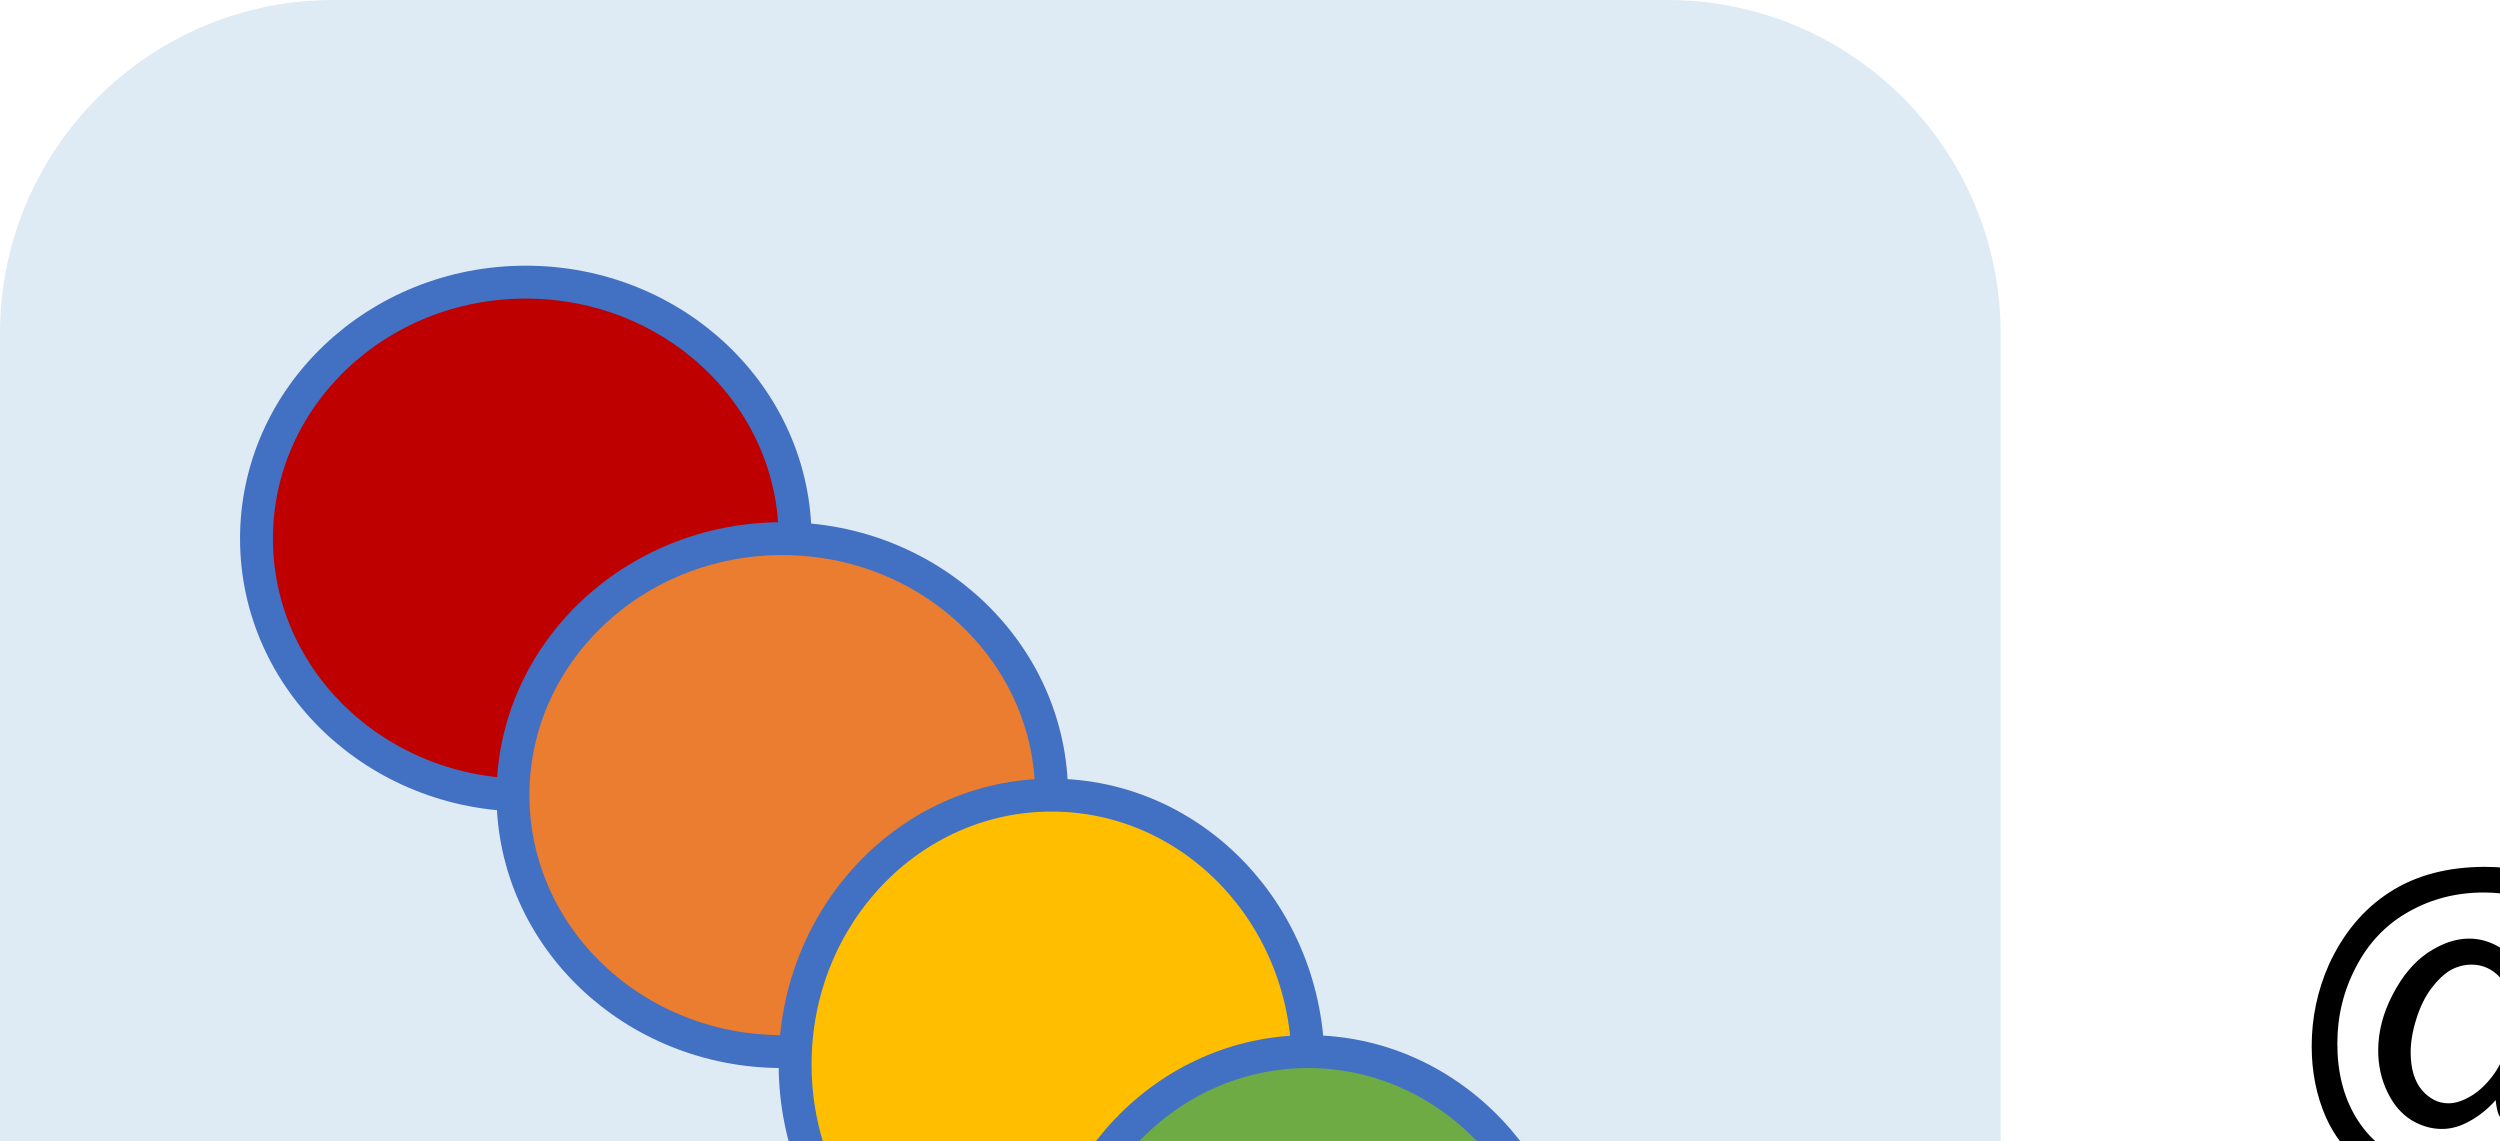
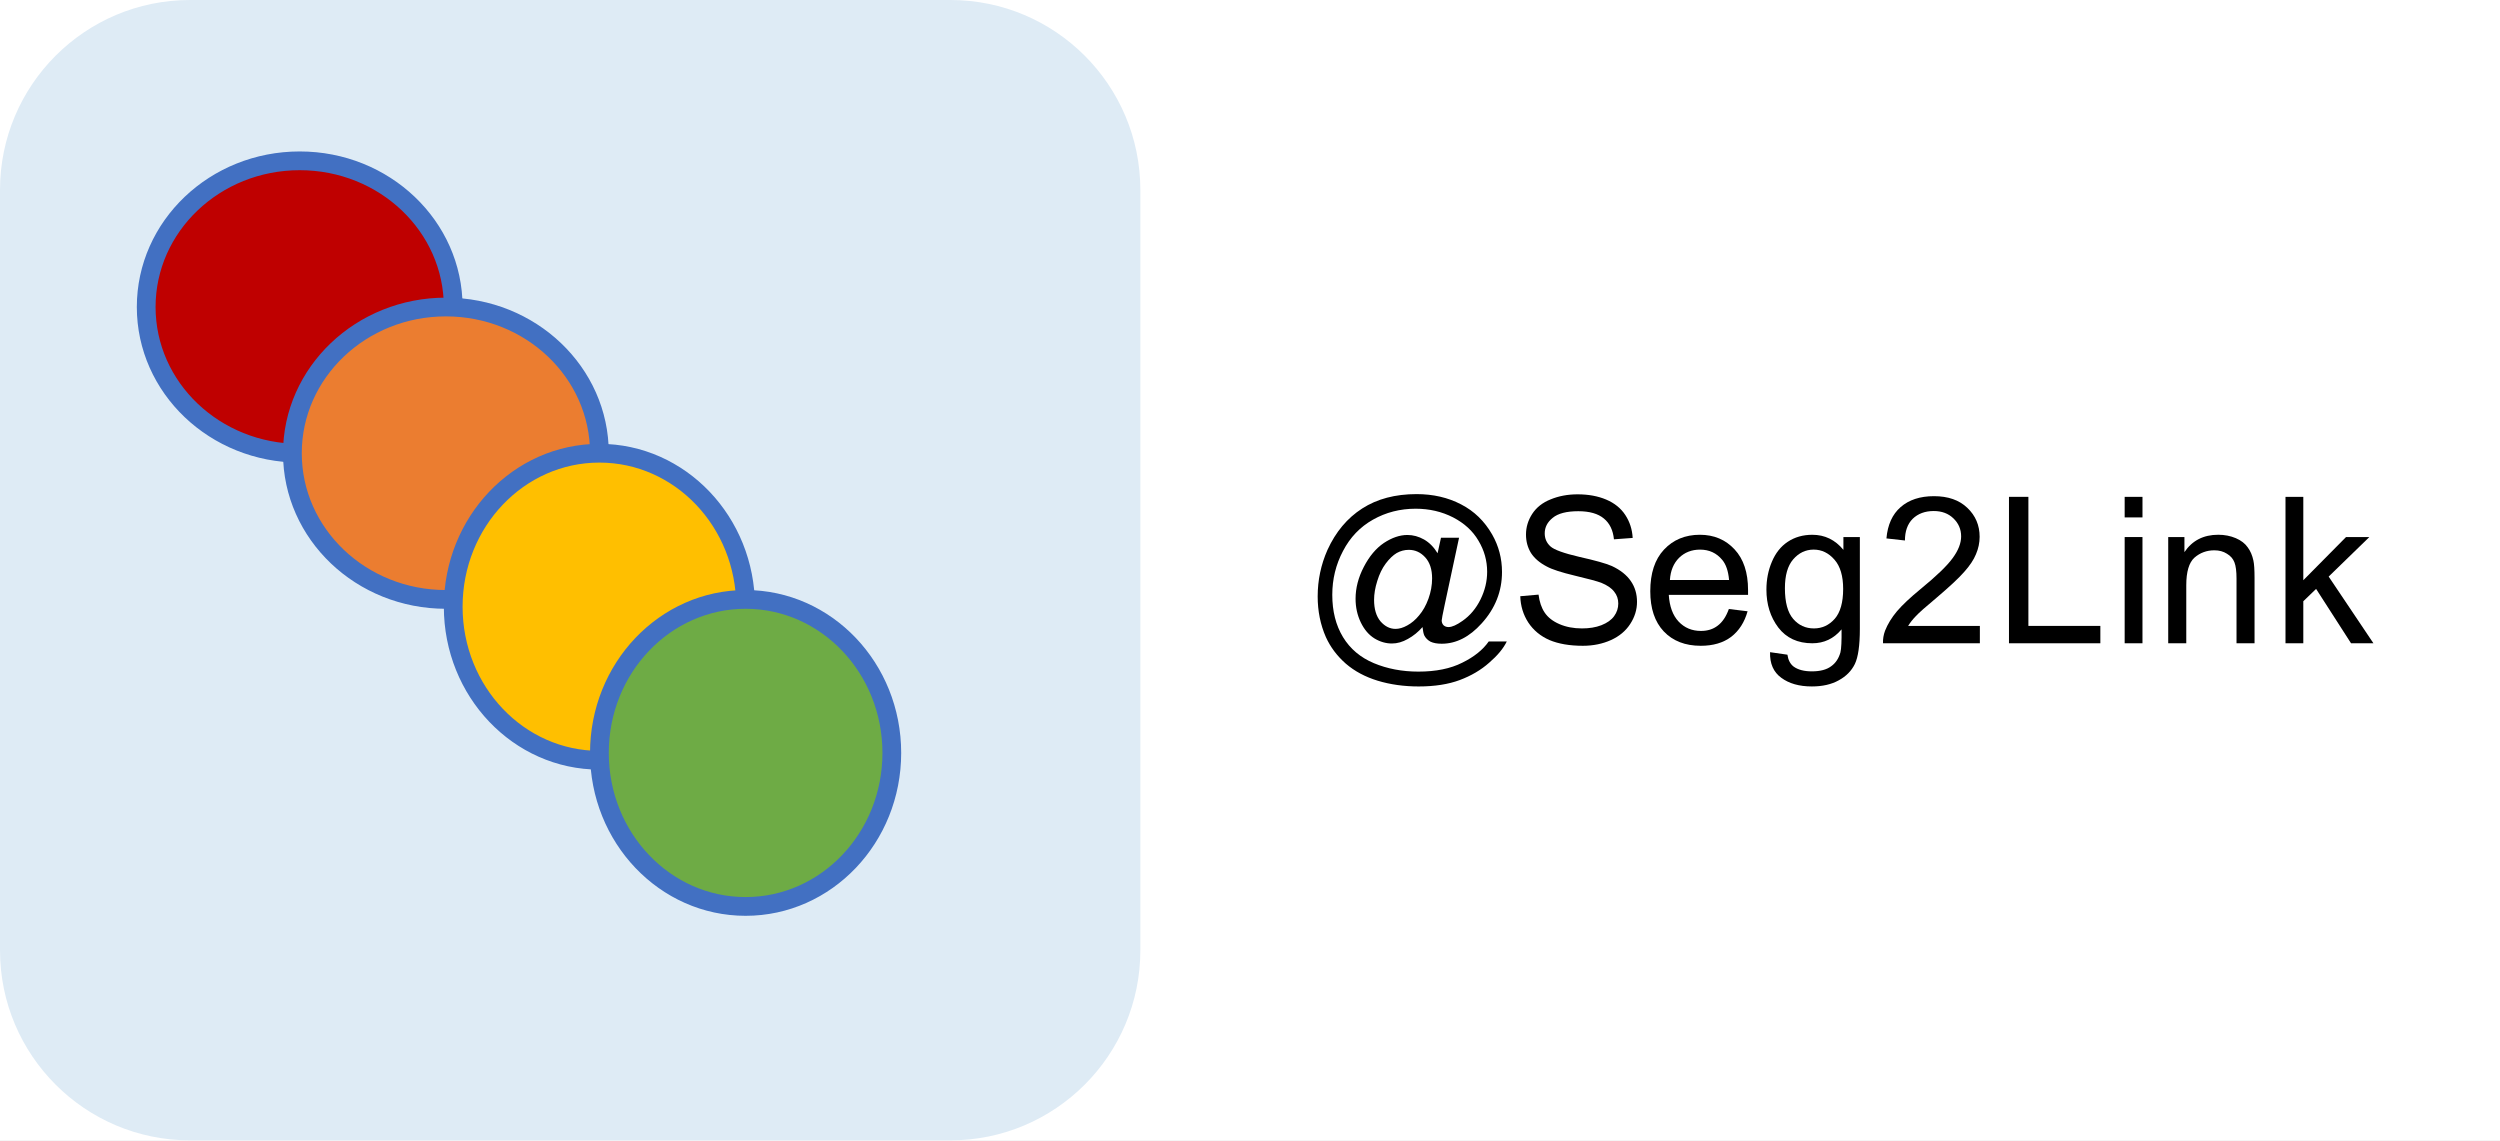
- <svg xmlns="http://www.w3.org/2000/svg" xmlns:xlink="http://www.w3.org/1999/xlink" width="171pt" height="78pt" viewBox="0 0 171 78" version="1.2" id="svg85">
+ <svg xmlns="http://www.w3.org/2000/svg" xmlns:xlink="http://www.w3.org/1999/xlink" width="300pt" height="136.842pt" viewBox="0 0 300 136.842" version="1.2" id="svg85">
  <defs id="defs34">
    <g id="g32">
      <symbol overflow="visible" id="glyph0-0">
-         <path style="stroke:none;" d="M 1.75 0 L 1.75 -8.75 L 8.75 -8.75 L 8.75 0 Z M 1.969 -0.219 L 8.531 -0.219 L 8.531 -8.531 L 1.969 -8.531 Z M 1.969 -0.219 " id="path2" />
+         <path style="stroke:none" d="m 1.75,0 v -8.75 h 7 V 0 Z m 0.219,-0.219 h 6.562 v -8.312 h -6.562 z m 0,0" id="path2" />
      </symbol>
      <symbol overflow="visible" id="glyph0-1">
-         <path style="stroke:none;" d="M 7.938 -1.109 C 7.645 -0.773 7.312 -0.504 6.938 -0.297 C 6.57 -0.086 6.207 0.016 5.844 0.016 C 5.438 0.016 5.039 -0.098 4.656 -0.328 C 4.27 -0.566 3.957 -0.93 3.719 -1.422 C 3.477 -1.922 3.359 -2.461 3.359 -3.047 C 3.359 -3.773 3.547 -4.5 3.922 -5.219 C 4.297 -5.945 4.754 -6.492 5.297 -6.859 C 5.848 -7.223 6.383 -7.406 6.906 -7.406 C 7.301 -7.406 7.68 -7.301 8.047 -7.094 C 8.41 -6.883 8.719 -6.57 8.969 -6.156 L 9.203 -7.219 L 10.438 -7.219 L 9.453 -2.625 C 9.316 -1.988 9.25 -1.633 9.25 -1.562 C 9.25 -1.438 9.289 -1.328 9.375 -1.234 C 9.469 -1.148 9.582 -1.109 9.719 -1.109 C 9.957 -1.109 10.273 -1.25 10.672 -1.531 C 11.191 -1.895 11.602 -2.383 11.906 -3 C 12.207 -3.613 12.359 -4.242 12.359 -4.891 C 12.359 -5.648 12.16 -6.359 11.766 -7.016 C 11.379 -7.68 10.801 -8.211 10.031 -8.609 C 9.258 -9.004 8.406 -9.203 7.469 -9.203 C 6.406 -9.203 5.43 -8.953 4.547 -8.453 C 3.672 -7.961 2.988 -7.25 2.5 -6.312 C 2.008 -5.383 1.766 -4.383 1.766 -3.312 C 1.766 -2.195 2.008 -1.234 2.5 -0.422 C 2.988 0.379 3.691 0.973 4.609 1.359 C 5.523 1.742 6.539 1.938 7.656 1.938 C 8.852 1.938 9.852 1.734 10.656 1.328 C 11.469 0.93 12.07 0.445 12.469 -0.125 L 13.703 -0.125 C 13.473 0.352 13.07 0.836 12.5 1.328 C 11.938 1.828 11.266 2.223 10.484 2.516 C 9.711 2.805 8.773 2.953 7.672 2.953 C 6.66 2.953 5.727 2.82 4.875 2.562 C 4.02 2.301 3.289 1.91 2.688 1.391 C 2.094 0.867 1.641 0.266 1.328 -0.422 C 0.953 -1.273 0.766 -2.203 0.766 -3.203 C 0.766 -4.316 0.988 -5.379 1.438 -6.391 C 2 -7.617 2.789 -8.562 3.812 -9.219 C 4.832 -9.875 6.07 -10.203 7.531 -10.203 C 8.664 -10.203 9.68 -9.969 10.578 -9.5 C 11.473 -9.039 12.18 -8.352 12.703 -7.438 C 13.148 -6.656 13.375 -5.801 13.375 -4.875 C 13.375 -3.551 12.91 -2.379 11.984 -1.359 C 11.148 -0.43 10.238 0.031 9.25 0.031 C 8.938 0.031 8.68 -0.016 8.484 -0.109 C 8.297 -0.211 8.156 -0.352 8.062 -0.531 C 8.008 -0.645 7.969 -0.836 7.938 -1.109 Z M 4.625 -2.969 C 4.625 -2.344 4.77 -1.852 5.062 -1.5 C 5.363 -1.156 5.707 -0.984 6.094 -0.984 C 6.344 -0.984 6.609 -1.062 6.891 -1.219 C 7.18 -1.375 7.453 -1.602 7.703 -1.906 C 7.961 -2.207 8.176 -2.586 8.344 -3.047 C 8.508 -3.504 8.594 -3.969 8.594 -4.438 C 8.594 -5.051 8.438 -5.531 8.125 -5.875 C 7.812 -6.219 7.438 -6.391 7 -6.391 C 6.707 -6.391 6.43 -6.316 6.172 -6.172 C 5.922 -6.023 5.672 -5.785 5.422 -5.453 C 5.18 -5.129 4.988 -4.734 4.844 -4.266 C 4.695 -3.797 4.625 -3.363 4.625 -2.969 Z M 4.625 -2.969 " id="path5" />
+         <path style="stroke:none" d="m 7.938,-1.109 c -0.293,0.336 -0.625,0.605 -1,0.812 -0.367,0.211 -0.73,0.312 -1.094,0.312 -0.406,0 -0.805,-0.113 -1.188,-0.344 -0.387,-0.238 -0.699,-0.602 -0.938,-1.094 -0.242,-0.5 -0.359,-1.039 -0.359,-1.625 0,-0.727 0.188,-1.453 0.562,-2.172 0.375,-0.727 0.832,-1.273 1.375,-1.641 0.551,-0.363 1.086,-0.547 1.609,-0.547 0.395,0 0.773,0.105 1.141,0.312 0.363,0.211 0.672,0.523 0.922,0.938 l 0.234,-1.062 H 10.438 L 9.453,-2.625 C 9.316,-1.988 9.25,-1.633 9.25,-1.562 c 0,0.125 0.039,0.234 0.125,0.328 0.094,0.086 0.207,0.125 0.344,0.125 0.238,0 0.555,-0.141 0.953,-0.422 0.52,-0.363 0.93,-0.852 1.234,-1.469 0.301,-0.613 0.453,-1.242 0.453,-1.891 0,-0.758 -0.199,-1.469 -0.594,-2.125 -0.387,-0.664 -0.965,-1.195 -1.734,-1.594 -0.773,-0.395 -1.625,-0.594 -2.562,-0.594 -1.062,0 -2.039,0.25 -2.922,0.75 C 3.672,-7.961 2.988,-7.25 2.5,-6.312 c -0.492,0.93 -0.734,1.93 -0.734,3 0,1.117 0.242,2.078 0.734,2.891 0.488,0.801 1.191,1.395 2.109,1.781 C 5.523,1.742 6.539,1.938 7.656,1.938 c 1.195,0 2.195,-0.203 3,-0.609 0.812,-0.398 1.414,-0.883 1.812,-1.453 h 1.234 C 13.473,0.352 13.07,0.836 12.5,1.328 c -0.562,0.5 -1.234,0.895 -2.016,1.188 -0.773,0.289 -1.711,0.438 -2.812,0.438 C 6.66,2.953 5.727,2.82 4.875,2.562 4.02,2.301 3.289,1.91 2.688,1.391 c -0.594,-0.523 -1.047,-1.125 -1.359,-1.812 -0.375,-0.852 -0.562,-1.781 -0.562,-2.781 0,-1.113 0.223,-2.176 0.672,-3.188 C 2,-7.617 2.789,-8.562 3.812,-9.219 c 1.02,-0.656 2.258,-0.984 3.719,-0.984 1.133,0 2.148,0.234 3.047,0.703 0.895,0.461 1.602,1.148 2.125,2.062 0.445,0.781 0.672,1.637 0.672,2.562 0,1.324 -0.465,2.496 -1.391,3.516 C 11.148,-0.43 10.238,0.031 9.25,0.031 8.938,0.031 8.68,-0.016 8.484,-0.109 8.297,-0.211 8.156,-0.352 8.062,-0.531 8.008,-0.645 7.969,-0.836 7.938,-1.109 Z M 4.625,-2.969 c 0,0.625 0.145,1.117 0.438,1.469 0.301,0.344 0.645,0.516 1.031,0.516 0.25,0 0.516,-0.078 0.797,-0.234 0.289,-0.156 0.562,-0.383 0.812,-0.688 0.258,-0.301 0.473,-0.68 0.641,-1.141 0.164,-0.457 0.25,-0.922 0.25,-1.391 C 8.594,-5.051 8.438,-5.531 8.125,-5.875 7.812,-6.219 7.438,-6.391 7,-6.391 c -0.293,0 -0.57,0.074 -0.828,0.219 -0.25,0.148 -0.5,0.387 -0.75,0.719 -0.242,0.324 -0.434,0.719 -0.578,1.188 C 4.695,-3.797 4.625,-3.363 4.625,-2.969 Z m 0,0" id="path5" />
      </symbol>
      <symbol overflow="visible" id="glyph0-2">
-         <path style="stroke:none;" d="M 0.625 -3.219 L 1.875 -3.328 C 1.938 -2.828 2.078 -2.414 2.297 -2.094 C 2.516 -1.77 2.848 -1.508 3.297 -1.312 C 3.754 -1.113 4.27 -1.016 4.844 -1.016 C 5.344 -1.016 5.785 -1.086 6.172 -1.234 C 6.566 -1.391 6.859 -1.598 7.047 -1.859 C 7.234 -2.117 7.328 -2.406 7.328 -2.719 C 7.328 -3.031 7.234 -3.301 7.047 -3.531 C 6.867 -3.77 6.57 -3.973 6.156 -4.141 C 5.883 -4.242 5.285 -4.406 4.359 -4.625 C 3.441 -4.844 2.801 -5.051 2.438 -5.25 C 1.957 -5.5 1.598 -5.805 1.359 -6.172 C 1.129 -6.547 1.016 -6.969 1.016 -7.438 C 1.016 -7.938 1.156 -8.406 1.438 -8.844 C 1.727 -9.289 2.148 -9.625 2.703 -9.844 C 3.254 -10.07 3.867 -10.188 4.547 -10.188 C 5.285 -10.188 5.938 -10.066 6.5 -9.828 C 7.07 -9.586 7.508 -9.234 7.812 -8.766 C 8.113 -8.305 8.281 -7.785 8.312 -7.203 L 7.031 -7.109 C 6.969 -7.734 6.738 -8.207 6.344 -8.531 C 5.945 -8.863 5.363 -9.031 4.594 -9.031 C 3.789 -9.031 3.207 -8.879 2.844 -8.578 C 2.477 -8.285 2.297 -7.93 2.297 -7.516 C 2.297 -7.16 2.426 -6.863 2.688 -6.625 C 2.938 -6.395 3.598 -6.156 4.672 -5.906 C 5.754 -5.664 6.492 -5.457 6.891 -5.281 C 7.473 -5.008 7.906 -4.664 8.188 -4.25 C 8.469 -3.844 8.609 -3.367 8.609 -2.828 C 8.609 -2.297 8.453 -1.789 8.141 -1.312 C 7.836 -0.844 7.398 -0.477 6.828 -0.219 C 6.254 0.039 5.613 0.172 4.906 0.172 C 4 0.172 3.238 0.039 2.625 -0.219 C 2.008 -0.488 1.523 -0.891 1.172 -1.422 C 0.828 -1.953 0.645 -2.551 0.625 -3.219 Z M 0.625 -3.219 " id="path8" />
+         <path style="stroke:none" d="m 0.625,-3.219 1.25,-0.109 c 0.062,0.5 0.203,0.914 0.422,1.234 0.219,0.324 0.551,0.586 1,0.781 0.457,0.199 0.973,0.297 1.547,0.297 0.5,0 0.941,-0.07 1.328,-0.219 0.395,-0.156 0.688,-0.363 0.875,-0.625 0.188,-0.258 0.281,-0.547 0.281,-0.859 0,-0.312 -0.094,-0.582 -0.281,-0.812 C 6.867,-3.77 6.57,-3.973 6.156,-4.141 5.883,-4.242 5.285,-4.406 4.359,-4.625 3.441,-4.844 2.801,-5.051 2.438,-5.25 1.957,-5.5 1.598,-5.805 1.359,-6.172 1.129,-6.547 1.016,-6.969 1.016,-7.438 c 0,-0.5 0.141,-0.969 0.422,-1.406 0.289,-0.445 0.711,-0.781 1.266,-1 0.551,-0.227 1.164,-0.344 1.844,-0.344 0.738,0 1.391,0.121 1.953,0.359 0.57,0.242 1.008,0.594 1.312,1.062 0.301,0.461 0.469,0.98 0.5,1.562 l -1.281,0.094 c -0.062,-0.625 -0.293,-1.098 -0.688,-1.422 -0.398,-0.332 -0.98,-0.5 -1.75,-0.5 -0.805,0 -1.387,0.152 -1.75,0.453 -0.367,0.293 -0.547,0.648 -0.547,1.062 0,0.355 0.129,0.652 0.391,0.891 0.25,0.23 0.91,0.469 1.984,0.719 1.082,0.242 1.82,0.449 2.219,0.625 0.582,0.273 1.016,0.617 1.297,1.031 0.281,0.406 0.422,0.883 0.422,1.422 0,0.531 -0.156,1.039 -0.469,1.516 -0.305,0.469 -0.742,0.836 -1.312,1.094 C 6.254,0.039 5.613,0.172 4.906,0.172 4,0.172 3.238,0.039 2.625,-0.219 2.008,-0.488 1.523,-0.891 1.172,-1.422 0.828,-1.953 0.645,-2.551 0.625,-3.219 Z m 0,0" id="path8" />
      </symbol>
      <symbol overflow="visible" id="glyph0-3">
-         <path style="stroke:none;" d="M 5.891 -2.344 L 7.172 -2.188 C 6.961 -1.438 6.586 -0.852 6.047 -0.438 C 5.504 -0.031 4.812 0.172 3.969 0.172 C 2.906 0.172 2.062 -0.156 1.438 -0.812 C 0.82 -1.469 0.516 -2.383 0.516 -3.562 C 0.516 -4.789 0.828 -5.738 1.453 -6.406 C 2.086 -7.082 2.906 -7.422 3.906 -7.422 C 4.875 -7.422 5.664 -7.086 6.281 -6.422 C 6.895 -5.766 7.203 -4.836 7.203 -3.641 C 7.203 -3.566 7.203 -3.457 7.203 -3.312 L 1.781 -3.312 C 1.832 -2.52 2.055 -1.91 2.453 -1.484 C 2.859 -1.055 3.367 -0.844 3.984 -0.844 C 4.43 -0.844 4.812 -0.961 5.125 -1.203 C 5.445 -1.441 5.703 -1.82 5.891 -2.344 Z M 1.859 -4.328 L 5.906 -4.328 C 5.852 -4.941 5.695 -5.398 5.438 -5.703 C 5.051 -6.172 4.547 -6.406 3.922 -6.406 C 3.348 -6.406 2.867 -6.219 2.484 -5.844 C 2.109 -5.469 1.898 -4.961 1.859 -4.328 Z M 1.859 -4.328 " id="path11" />
+         <path style="stroke:none" d="m 5.891,-2.344 1.281,0.156 c -0.211,0.75 -0.586,1.336 -1.125,1.75 C 5.504,-0.031 4.812,0.172 3.969,0.172 2.906,0.172 2.062,-0.156 1.438,-0.812 0.82,-1.469 0.516,-2.383 0.516,-3.562 c 0,-1.227 0.312,-2.176 0.938,-2.844 0.633,-0.676 1.453,-1.016 2.453,-1.016 0.969,0 1.758,0.336 2.375,1 0.613,0.656 0.922,1.586 0.922,2.781 0,0.074 0,0.184 0,0.328 H 1.781 c 0.051,0.793 0.273,1.402 0.672,1.828 0.406,0.43 0.914,0.641 1.531,0.641 0.445,0 0.828,-0.117 1.141,-0.359 0.32,-0.238 0.578,-0.617 0.766,-1.141 z M 1.859,-4.328 H 5.906 C 5.852,-4.941 5.695,-5.398 5.438,-5.703 5.051,-6.172 4.547,-6.406 3.922,-6.406 c -0.574,0 -1.055,0.188 -1.438,0.562 -0.375,0.375 -0.586,0.883 -0.625,1.516 z m 0,0" id="path11" />
      </symbol>
      <symbol overflow="visible" id="glyph0-4">
-         <path style="stroke:none;" d="M 0.703 0.609 L 1.891 0.781 C 1.941 1.145 2.082 1.414 2.312 1.594 C 2.613 1.812 3.031 1.922 3.562 1.922 C 4.133 1.922 4.57 1.805 4.875 1.578 C 5.188 1.359 5.398 1.039 5.516 0.625 C 5.578 0.375 5.602 -0.148 5.594 -0.953 C 5.062 -0.316 4.395 0 3.594 0 C 2.594 0 1.816 -0.359 1.266 -1.078 C 0.723 -1.797 0.453 -2.66 0.453 -3.672 C 0.453 -4.359 0.578 -4.992 0.828 -5.578 C 1.078 -6.172 1.438 -6.625 1.906 -6.938 C 2.383 -7.258 2.945 -7.422 3.594 -7.422 C 4.445 -7.422 5.156 -7.078 5.719 -6.391 L 5.719 -7.266 L 6.844 -7.266 L 6.844 -0.984 C 6.844 0.148 6.727 0.953 6.5 1.422 C 6.27 1.891 5.906 2.258 5.406 2.531 C 4.906 2.812 4.289 2.953 3.562 2.953 C 2.695 2.953 2 2.754 1.469 2.359 C 0.938 1.973 0.68 1.391 0.703 0.609 Z M 1.719 -3.766 C 1.719 -2.805 1.906 -2.109 2.281 -1.672 C 2.656 -1.234 3.129 -1.016 3.703 -1.016 C 4.266 -1.016 4.738 -1.234 5.125 -1.672 C 5.508 -2.109 5.703 -2.789 5.703 -3.719 C 5.703 -4.602 5.504 -5.27 5.109 -5.719 C 4.711 -6.176 4.238 -6.406 3.688 -6.406 C 3.133 -6.406 2.664 -6.18 2.281 -5.734 C 1.906 -5.297 1.719 -4.641 1.719 -3.766 Z M 1.719 -3.766 " id="path14" />
+         <path style="stroke:none" d="m 0.703,0.609 1.188,0.172 c 0.051,0.363 0.191,0.633 0.422,0.812 0.301,0.219 0.719,0.328 1.25,0.328 0.57,0 1.008,-0.117 1.312,-0.344 C 5.188,1.359 5.398,1.039 5.516,0.625 5.578,0.375 5.602,-0.148 5.594,-0.953 5.062,-0.316 4.395,0 3.594,0 c -1,0 -1.777,-0.359 -2.328,-1.078 -0.543,-0.719 -0.812,-1.582 -0.812,-2.594 0,-0.688 0.125,-1.32 0.375,-1.906 0.25,-0.594 0.609,-1.047 1.078,-1.359 0.477,-0.32 1.039,-0.484 1.688,-0.484 0.852,0 1.562,0.344 2.125,1.031 v -0.875 h 1.125 v 6.281 c 0,1.133 -0.117,1.938 -0.344,2.406 C 6.27,1.891 5.906,2.258 5.406,2.531 4.906,2.812 4.289,2.953 3.562,2.953 2.695,2.953 2,2.754 1.469,2.359 0.938,1.973 0.68,1.391 0.703,0.609 Z m 1.016,-4.375 c 0,0.961 0.188,1.656 0.562,2.094 0.375,0.438 0.848,0.656 1.422,0.656 0.562,0 1.035,-0.219 1.422,-0.656 0.383,-0.438 0.578,-1.117 0.578,-2.047 0,-0.883 -0.199,-1.551 -0.594,-2 -0.398,-0.457 -0.871,-0.688 -1.422,-0.688 -0.555,0 -1.023,0.227 -1.406,0.672 -0.375,0.438 -0.562,1.094 -0.562,1.969 z m 0,0" id="path14" />
      </symbol>
      <symbol overflow="visible" id="glyph0-5">
-         <path style="stroke:none;" d="M 7.047 -1.188 L 7.047 0 L 0.422 0 C 0.41 -0.289 0.457 -0.578 0.562 -0.859 C 0.738 -1.305 1.008 -1.75 1.375 -2.188 C 1.75 -2.625 2.285 -3.129 2.984 -3.703 C 4.078 -4.598 4.812 -5.305 5.188 -5.828 C 5.57 -6.348 5.766 -6.844 5.766 -7.312 C 5.766 -7.801 5.586 -8.211 5.234 -8.547 C 4.891 -8.879 4.441 -9.047 3.891 -9.047 C 3.297 -9.047 2.816 -8.867 2.453 -8.516 C 2.098 -8.16 1.922 -7.664 1.922 -7.031 L 0.656 -7.172 C 0.738 -8.109 1.062 -8.82 1.625 -9.312 C 2.195 -9.812 2.957 -10.062 3.906 -10.062 C 4.875 -10.062 5.633 -9.797 6.188 -9.266 C 6.75 -8.734 7.031 -8.07 7.031 -7.281 C 7.031 -6.875 6.945 -6.477 6.781 -6.094 C 6.625 -5.707 6.352 -5.301 5.969 -4.875 C 5.594 -4.445 4.961 -3.859 4.078 -3.109 C 3.336 -2.492 2.863 -2.07 2.656 -1.844 C 2.445 -1.625 2.273 -1.406 2.141 -1.188 Z M 7.047 -1.188 " id="path17" />
+         <path style="stroke:none" d="M 7.047,-1.188 V 0 h -6.625 C 0.41,-0.289 0.457,-0.578 0.562,-0.859 0.738,-1.305 1.008,-1.75 1.375,-2.188 1.75,-2.625 2.285,-3.129 2.984,-3.703 4.078,-4.598 4.812,-5.305 5.188,-5.828 5.57,-6.348 5.766,-6.844 5.766,-7.312 c 0,-0.488 -0.18,-0.898 -0.531,-1.234 -0.344,-0.332 -0.793,-0.5 -1.344,-0.5 -0.594,0 -1.074,0.18 -1.438,0.531 -0.355,0.355 -0.531,0.852 -0.531,1.484 L 0.656,-7.172 C 0.738,-8.109 1.062,-8.82 1.625,-9.312 c 0.57,-0.5 1.332,-0.75 2.281,-0.75 0.969,0 1.727,0.266 2.281,0.797 0.562,0.531 0.844,1.195 0.844,1.984 0,0.406 -0.086,0.805 -0.25,1.188 C 6.625,-5.707 6.352,-5.301 5.969,-4.875 5.594,-4.445 4.961,-3.859 4.078,-3.109 3.336,-2.492 2.863,-2.07 2.656,-1.844 2.445,-1.625 2.273,-1.406 2.141,-1.188 Z m 0,0" id="path17" />
      </symbol>
      <symbol overflow="visible" id="glyph0-6">
-         <path style="stroke:none;" d="M 1.031 0 L 1.031 -10.016 L 2.359 -10.016 L 2.359 -1.188 L 7.281 -1.188 L 7.281 0 Z M 1.031 0 " id="path20" />
+         <path style="stroke:none" d="M 1.031,0 V -10.016 H 2.359 V -1.188 H 7.281 V 0 Z m 0,0" id="path20" />
      </symbol>
      <symbol overflow="visible" id="glyph0-7">
-         <path style="stroke:none;" d="M 0.938 -8.609 L 0.938 -10.016 L 2.156 -10.016 L 2.156 -8.609 Z M 0.938 0 L 0.938 -7.266 L 2.156 -7.266 L 2.156 0 Z M 0.938 0 " id="path23" />
+         <path style="stroke:none" d="m 0.938,-8.609 v -1.406 h 1.219 v 1.406 z M 0.938,0 V -7.266 H 2.156 V 0 Z m 0,0" id="path23" />
      </symbol>
      <symbol overflow="visible" id="glyph0-8">
-         <path style="stroke:none;" d="M 0.922 0 L 0.922 -7.266 L 2.031 -7.266 L 2.031 -6.234 C 2.562 -7.023 3.332 -7.422 4.344 -7.422 C 4.781 -7.422 5.18 -7.344 5.547 -7.188 C 5.91 -7.031 6.18 -6.82 6.359 -6.562 C 6.547 -6.312 6.676 -6.008 6.75 -5.656 C 6.801 -5.426 6.828 -5.031 6.828 -4.469 L 6.828 0 L 5.594 0 L 5.594 -4.422 C 5.594 -4.922 5.547 -5.289 5.453 -5.531 C 5.359 -5.781 5.188 -5.977 4.938 -6.125 C 4.695 -6.281 4.41 -6.359 4.078 -6.359 C 3.555 -6.359 3.102 -6.191 2.719 -5.859 C 2.344 -5.523 2.156 -4.895 2.156 -3.969 L 2.156 0 Z M 0.922 0 " id="path26" />
+         <path style="stroke:none" d="M 0.922,0 V -7.266 H 2.031 v 1.031 c 0.531,-0.789 1.301,-1.188 2.312,-1.188 0.438,0 0.836,0.078 1.203,0.234 0.363,0.156 0.633,0.367 0.812,0.625 0.188,0.25 0.316,0.555 0.391,0.906 0.051,0.23 0.078,0.625 0.078,1.188 V 0 H 5.594 v -4.422 c 0,-0.5 -0.047,-0.867 -0.141,-1.109 C 5.359,-5.781 5.188,-5.977 4.938,-6.125 4.695,-6.281 4.41,-6.359 4.078,-6.359 c -0.523,0 -0.977,0.168 -1.359,0.5 -0.375,0.336 -0.562,0.965 -0.562,1.891 V 0 Z m 0,0" id="path26" />
      </symbol>
      <symbol overflow="visible" id="glyph0-9">
-         <path style="stroke:none;" d="M 0.938 0 L 0.938 -10.016 L 2.156 -10.016 L 2.156 -4.312 L 5.078 -7.266 L 6.672 -7.266 L 3.891 -4.562 L 6.953 0 L 5.422 0 L 3.031 -3.719 L 2.156 -2.875 L 2.156 0 Z M 0.938 0 " id="path29" />
+         <path style="stroke:none" d="M 0.938,0 V -10.016 H 2.156 V -4.312 l 2.922,-2.953 h 1.594 L 3.891,-4.562 6.953,0 H 5.422 L 3.031,-3.719 2.156,-2.875 V 0 Z m 0,0" id="path29" />
      </symbol>
    </g>
  </defs>
  <g id="surface7028" transform="scale(1.754386)" style="stroke-width:0.57">
    <rect x="0" y="0" width="171" height="78" style="fill:#ffffff;fill-opacity:1;stroke:none;stroke-width:0.325" id="rect36" />
    <path style="fill:#deebf5;fill-opacity:1;fill-rule:evenodd;stroke:none;stroke-width:0.325" d="M 0,13 C 0,5.82 5.82,0 13,0 h 52 c 7.18,0 13,5.82 13,13 v 52 c 0,7.18 -5.82,13 -13,13 H 13 C 5.82,78 0,72.18 0,65 Z m 0,0" id="path38" />
    <path style="fill:none;stroke:#4270c2;stroke-width:16287.8;stroke-linecap:round;stroke-linejoin:miter;stroke-miterlimit:8;stroke-opacity:1" d="M 0,0 786159.74,770880.05" transform="matrix(7.87402e-5,0,0,7.87402e-5,9,10)" id="path40" />
    <path style="fill:#bf0000;fill-opacity:1;fill-rule:evenodd;stroke:#4270c2;stroke-width:16287.8;stroke-linecap:butt;stroke-linejoin:miter;stroke-miterlimit:8;stroke-opacity:1" d="M 0,127000 C 0,56852.342 59680.076,0 133350,0 c 73669.92,0 133349.99,56852.342 133349.99,127000 0,70147.65 -59680.07,126999.99 -133349.99,126999.99 C 59680.076,253999.99 0,197147.65 0,127000 Z m 0,0" transform="matrix(7.87402e-5,0,0,7.87402e-5,10,11)" id="path42" />
    <path style="fill:#eb7d30;fill-opacity:1;fill-rule:evenodd;stroke:#4270c2;stroke-width:16287.8;stroke-linecap:butt;stroke-linejoin:miter;stroke-miterlimit:8;stroke-opacity:1" d="M 0,127000 C 0,56852.342 59680.076,0 133350,0 c 73669.92,0 133349.99,56852.342 133349.99,127000 0,70147.65 -59680.07,126999.99 -133349.99,126999.99 C 59680.076,253999.99 0,197147.65 0,127000 Z m 0,0" transform="matrix(7.87402e-5,0,0,7.87402e-5,20,21)" id="path44" />
    <path style="fill:#ffbf00;fill-opacity:1;fill-rule:evenodd;stroke:#4270c2;stroke-width:16287.8;stroke-linecap:butt;stroke-linejoin:miter;stroke-miterlimit:8;stroke-opacity:1" d="M 0,133350 C 0,59680.076 56852.342,0 127000,0 c 70147.65,0 126999.99,59680.076 126999.99,133350 0,73669.92 -56852.34,133349.99 -126999.99,133349.99 C 56852.342,266699.99 0,207019.92 0,133350 Z m 0,0" transform="matrix(7.87402e-5,0,0,7.87402e-5,31,31)" id="path46" />
    <path style="fill:#6eab45;fill-opacity:1;fill-rule:evenodd;stroke:#4270c2;stroke-width:16287.8;stroke-linecap:butt;stroke-linejoin:miter;stroke-miterlimit:8;stroke-opacity:1" d="M 0,133350 C 0,59680.076 56852.342,0 127000,0 c 70147.65,0 126999.99,59680.076 126999.99,133350 0,73669.92 -56852.34,133349.99 -126999.99,133349.99 C 56852.342,266699.99 0,207019.92 0,133350 Z m 0,0" transform="matrix(7.87402e-5,0,0,7.87402e-5,41,41)" id="path48" />
    <g style="fill:#000000;fill-opacity:1;stroke-width:0.325" id="g52">
      <use xlink:href="#glyph0-1" x="89.362" y="44" id="use50" width="100%" height="100%" style="stroke-width:0.57" />
    </g>
    <g style="fill:#000000;fill-opacity:1;stroke-width:0.325" id="g58">
      <use xlink:href="#glyph0-2" x="103.362" y="44" id="use54" width="100%" height="100%" style="stroke-width:0.57" />
      <use xlink:href="#glyph0-3" x="112.363" y="44" id="use56" width="100%" height="100%" style="stroke-width:0.57" />
    </g>
    <g style="fill:#000000;fill-opacity:1;stroke-width:0.325" id="g62">
      <use xlink:href="#glyph0-4" x="120.369" y="44" id="use60" width="100%" height="100%" style="stroke-width:0.57" />
    </g>
    <g style="fill:#000000;fill-opacity:1;stroke-width:0.325" id="g66">
      <use xlink:href="#glyph0-5" x="128.376" y="44" id="use64" width="100%" height="100%" style="stroke-width:0.57" />
    </g>
    <g style="fill:#000000;fill-opacity:1;stroke-width:0.325" id="g70">
      <use xlink:href="#glyph0-6" x="136.383" y="44" id="use68" width="100%" height="100%" style="stroke-width:0.57" />
    </g>
    <g style="fill:#000000;fill-opacity:1;stroke-width:0.325" id="g74">
      <use xlink:href="#glyph0-7" x="144.389" y="44" id="use72" width="100%" height="100%" style="stroke-width:0.57" />
    </g>
    <g style="fill:#000000;fill-opacity:1;stroke-width:0.325" id="g78">
      <use xlink:href="#glyph0-8" x="147.384" y="44" id="use76" width="100%" height="100%" style="stroke-width:0.57" />
    </g>
    <g style="fill:#000000;fill-opacity:1;stroke-width:0.325" id="g82">
      <use xlink:href="#glyph0-9" x="155.39" y="44" id="use80" width="100%" height="100%" style="stroke-width:0.57" />
    </g>
  </g>
</svg>
